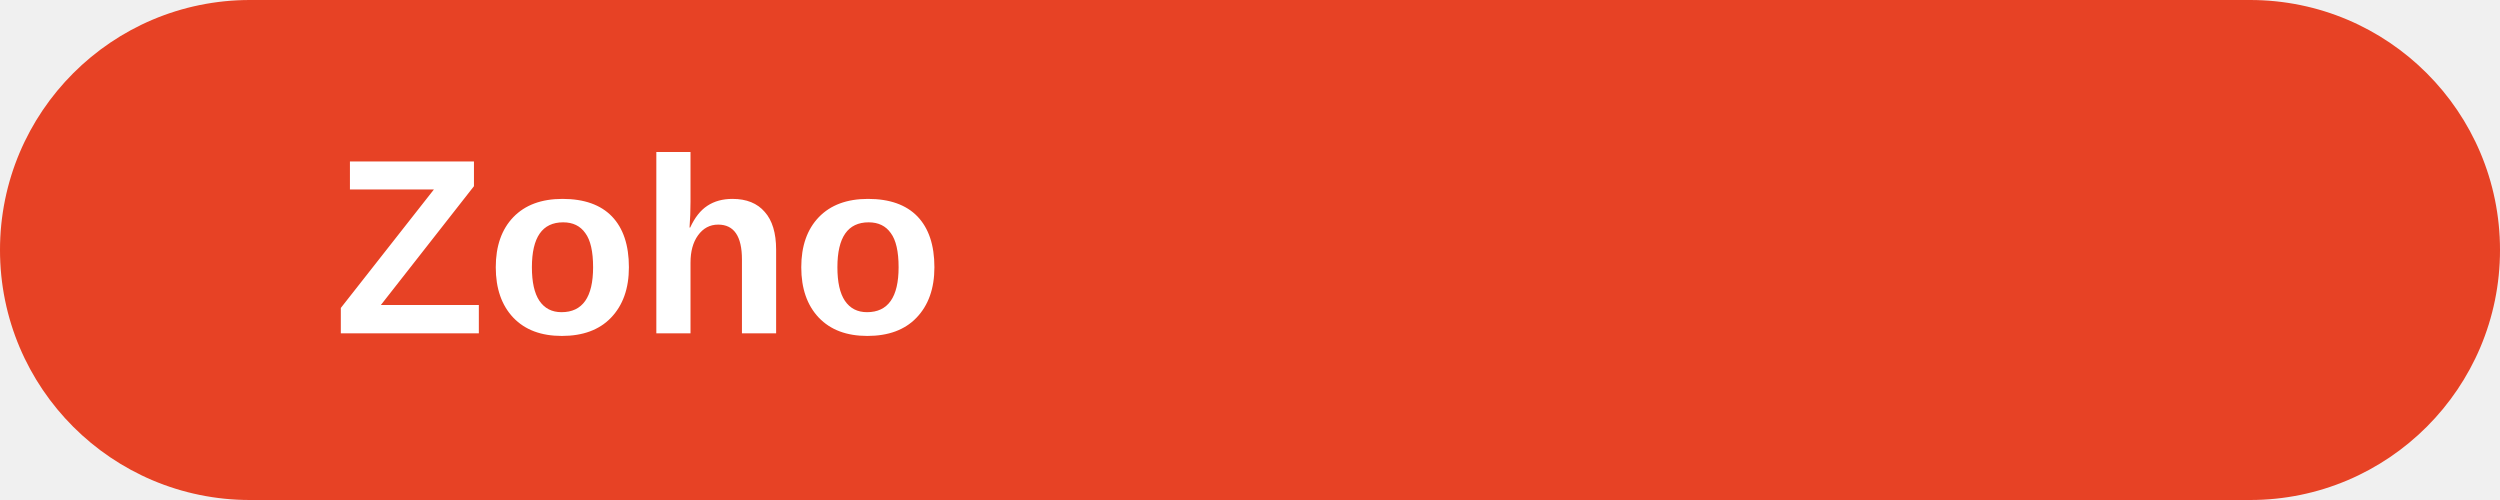
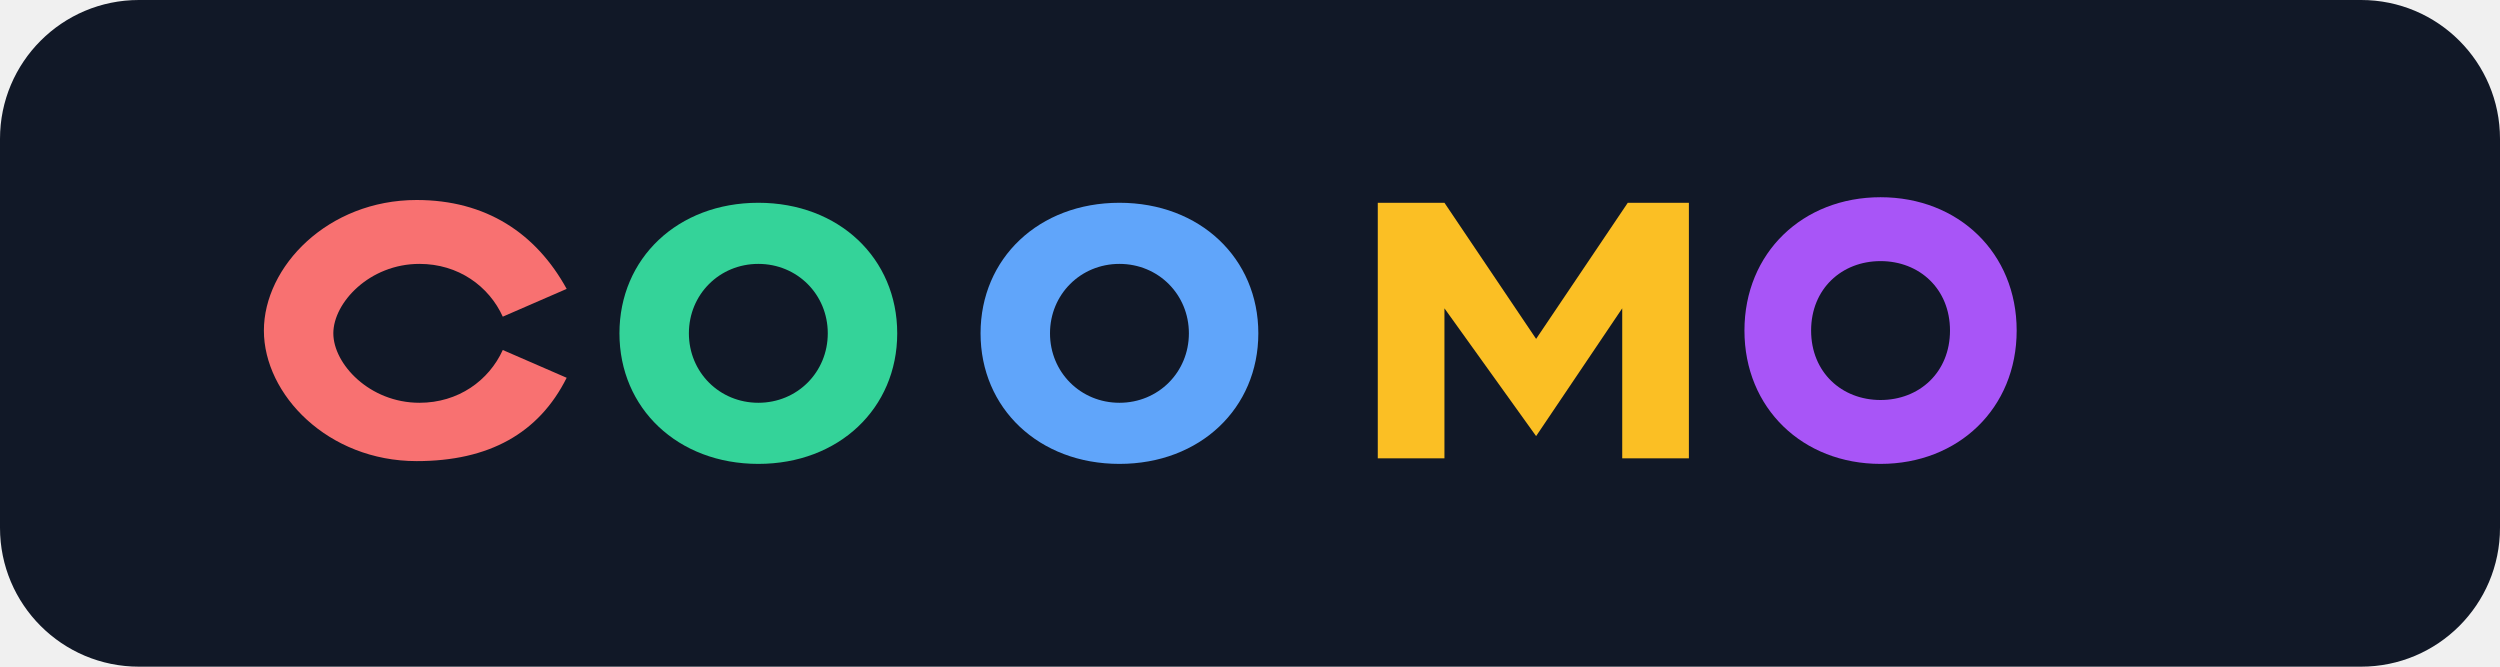
- <svg xmlns="http://www.w3.org/2000/svg" width="120" height="24" viewBox="0 0 120 24" fill="none">
-   <rect width="120" height="24" rx="12" fill="#E74225" />
-   <text x="16" y="16" fill="#FFFFFF" font-family="Arial, sans-serif" font-size="12" font-weight="600">Zoho</text>
+ <svg xmlns="http://www.w3.org/2000/svg" width="180" height="48" viewBox="0 0 180 48" fill="none">
+   <rect width="180" height="48" rx="10" fill="#111827" />
+   <path d="M30 33.2C23.6 33.2 19 28.4 19 23.8C19 19.2 23.6 14.4 30 14.4C35 14.4 38.6 16.8 40.8 20.8L36.2 22.8C35.2 20.6 33 19 30.2 19C26.6 19 24 21.8 24 24C24 26.2 26.6 29 30.2 29C33 29 35.2 27.4 36.2 25.2L40.8 27.2C38.8 31.2 35.2 33.2 30 33.2Z" fill="#F87171" />
+   <path d="M54.6 14.6C60.4 14.6 64.6 18.6 64.6 24C64.6 29.4 60.4 33.4 54.6 33.4C48.8 33.4 44.6 29.4 44.6 24C44.6 18.6 48.8 14.6 54.6 14.6ZM54.6 19C51.8 19 49.6 21.2 49.6 24C49.6 26.8 51.8 29 54.6 29C57.4 29 59.6 26.8 59.6 24C59.6 21.2 57.4 19 54.6 19Z" fill="#34D399" />
+   <path d="M80.6 14.6C86.4 14.6 90.6 18.6 90.6 24C90.6 29.4 86.4 33.4 80.6 33.4C74.8 33.4 70.6 29.4 70.6 24C70.6 18.6 74.8 14.6 80.6 14.6ZM80.6 19C77.8 19 75.6 21.2 75.6 24C75.6 26.8 77.8 29 80.6 29C83.4 29 85.6 26.8 85.6 24C85.6 21.2 83.4 19 80.6 19Z" fill="#60A5FA" />
+   <path d="M104 33H99.2V14.6H104L110.6 24.4L117.2 14.6H121.6V33H116.8V22.2L110.6 31.4L104 22.2V33Z" fill="#FBBF24" />
+   <path d="M135.4 14.2C141 14.2 145.2 18.2 145.2 23.8C145.2 29.4 141 33.4 135.4 33.4C129.8 33.4 125.6 29.4 125.6 23.8C125.6 18.2 129.8 14.2 135.4 14.2ZM135.4 18.8C132.6 18.8 130.4 20.8 130.4 23.8C130.4 26.8 132.6 28.8 135.4 28.8C138.2 28.8 140.4 26.8 140.4 23.8C140.4 20.8 138.2 18.8 135.4 18.8Z" fill="#A855F7" />
</svg>
